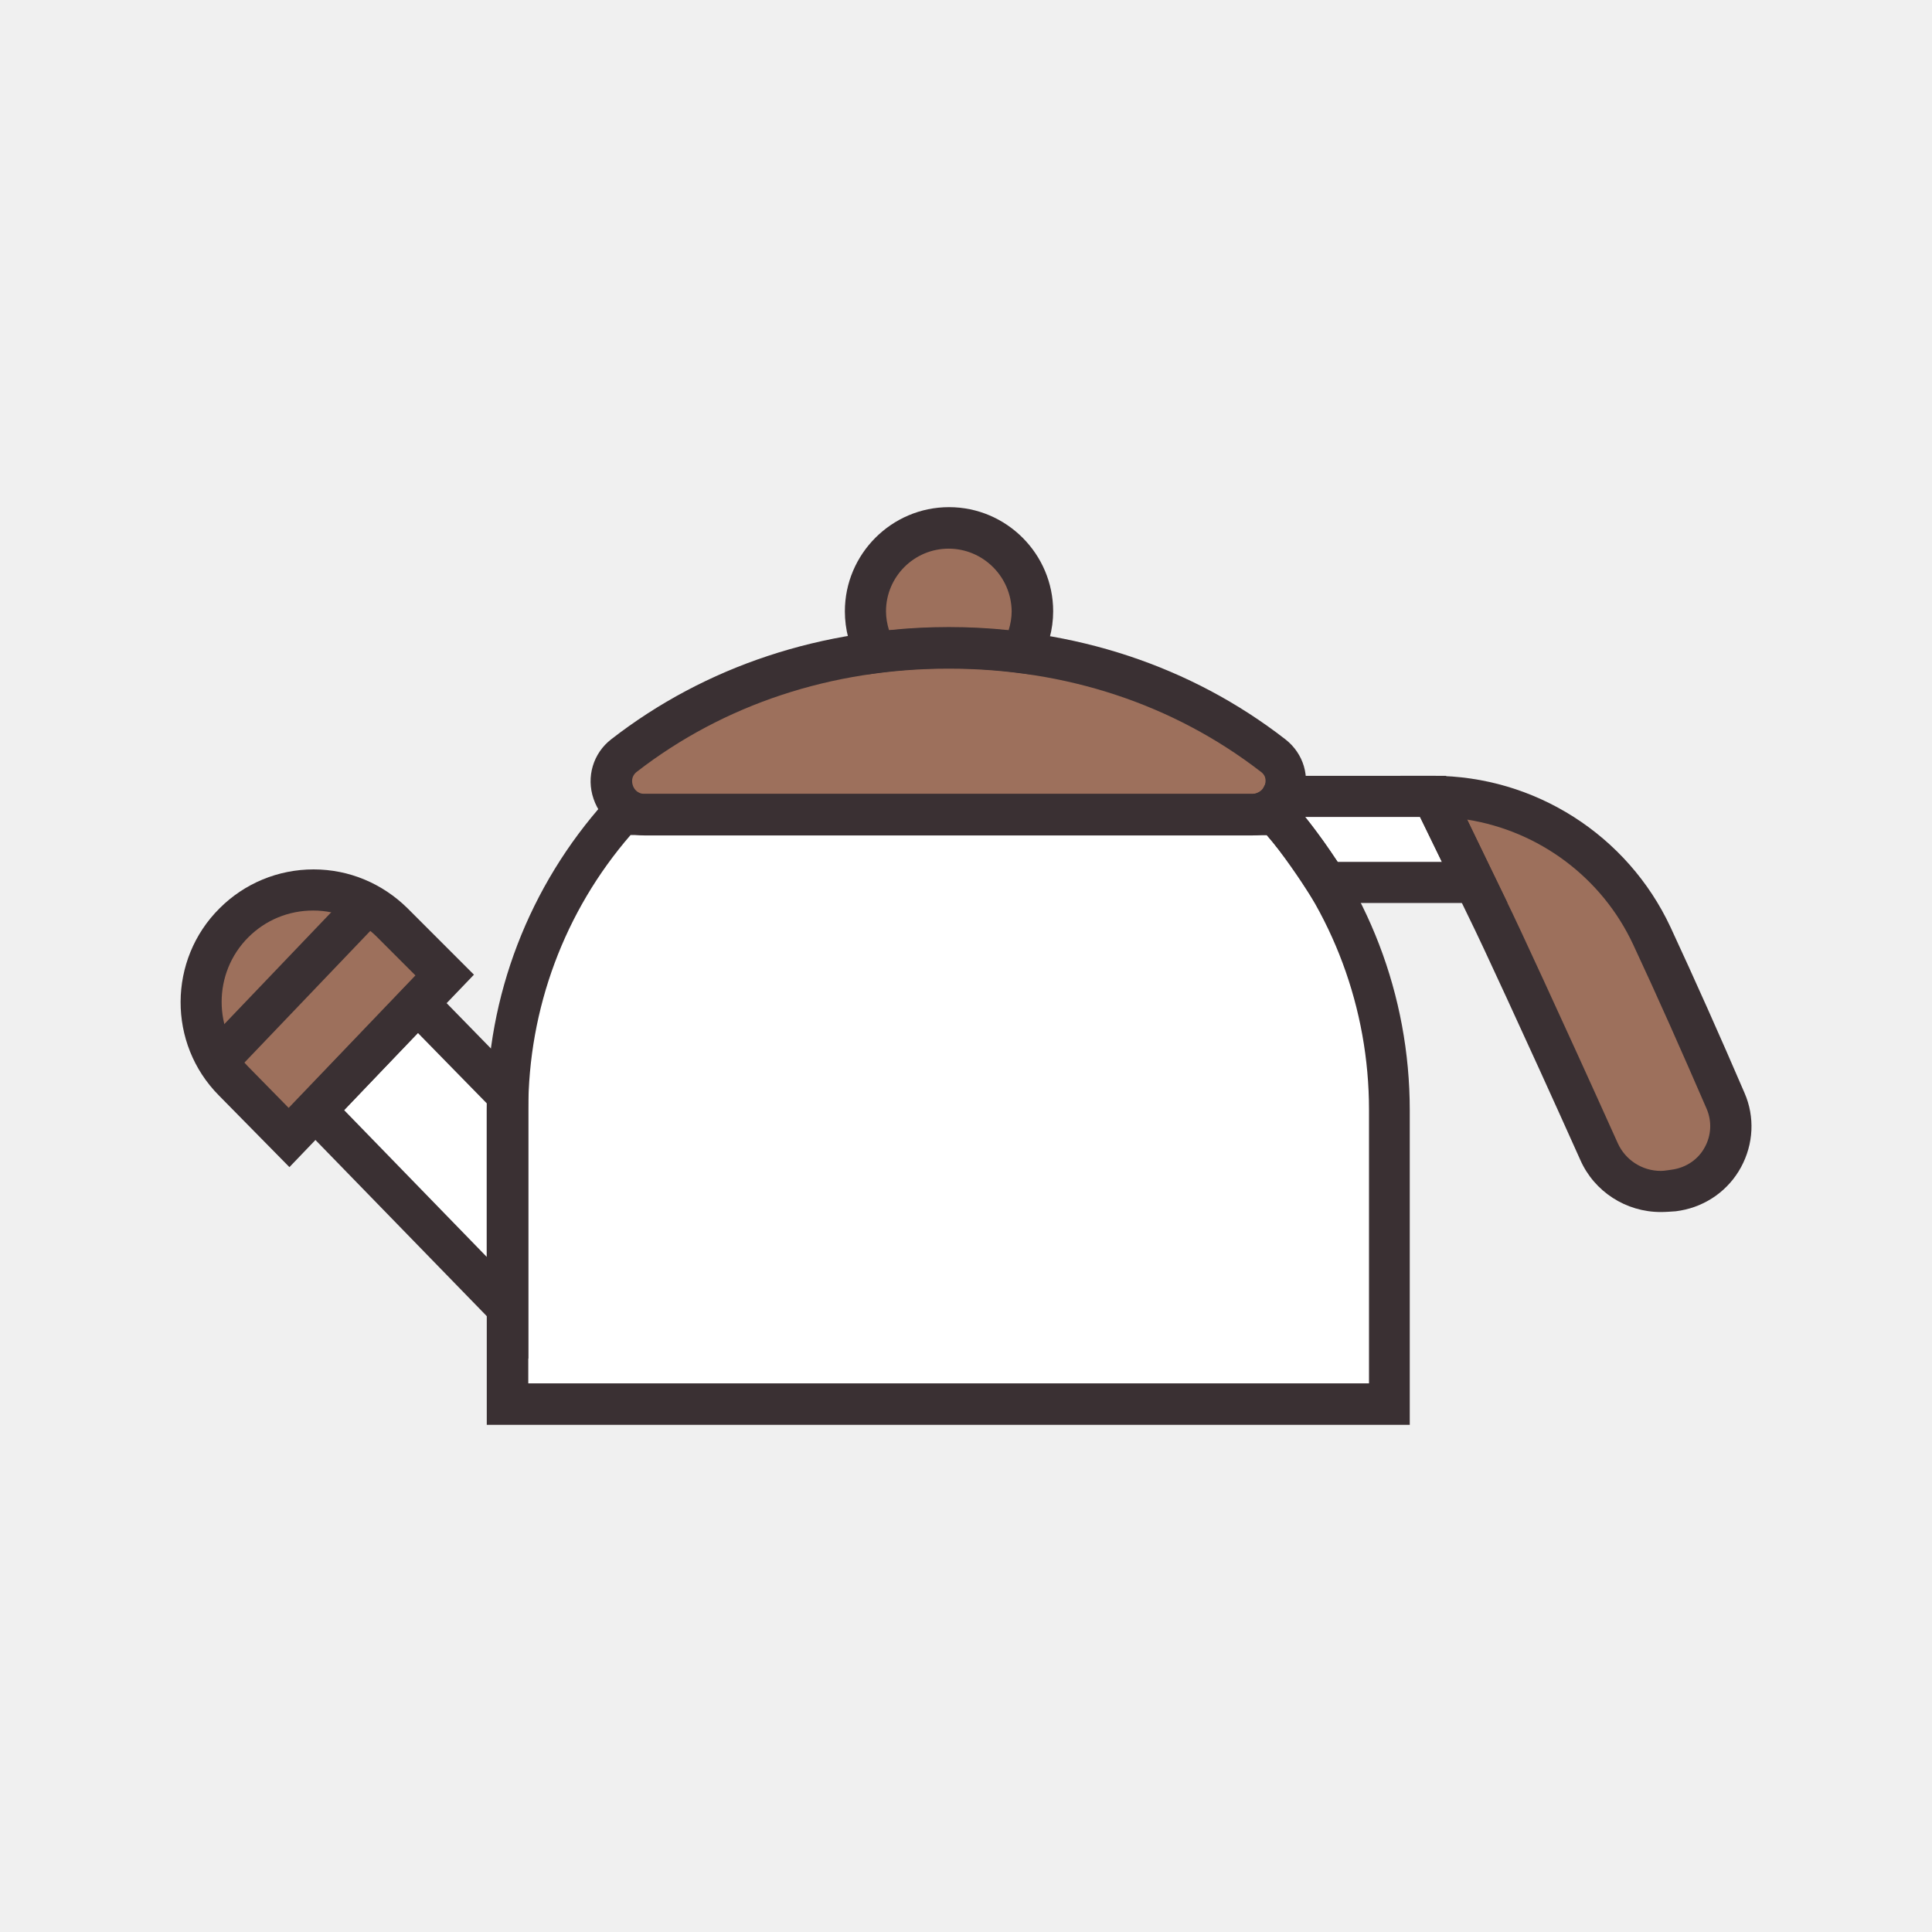
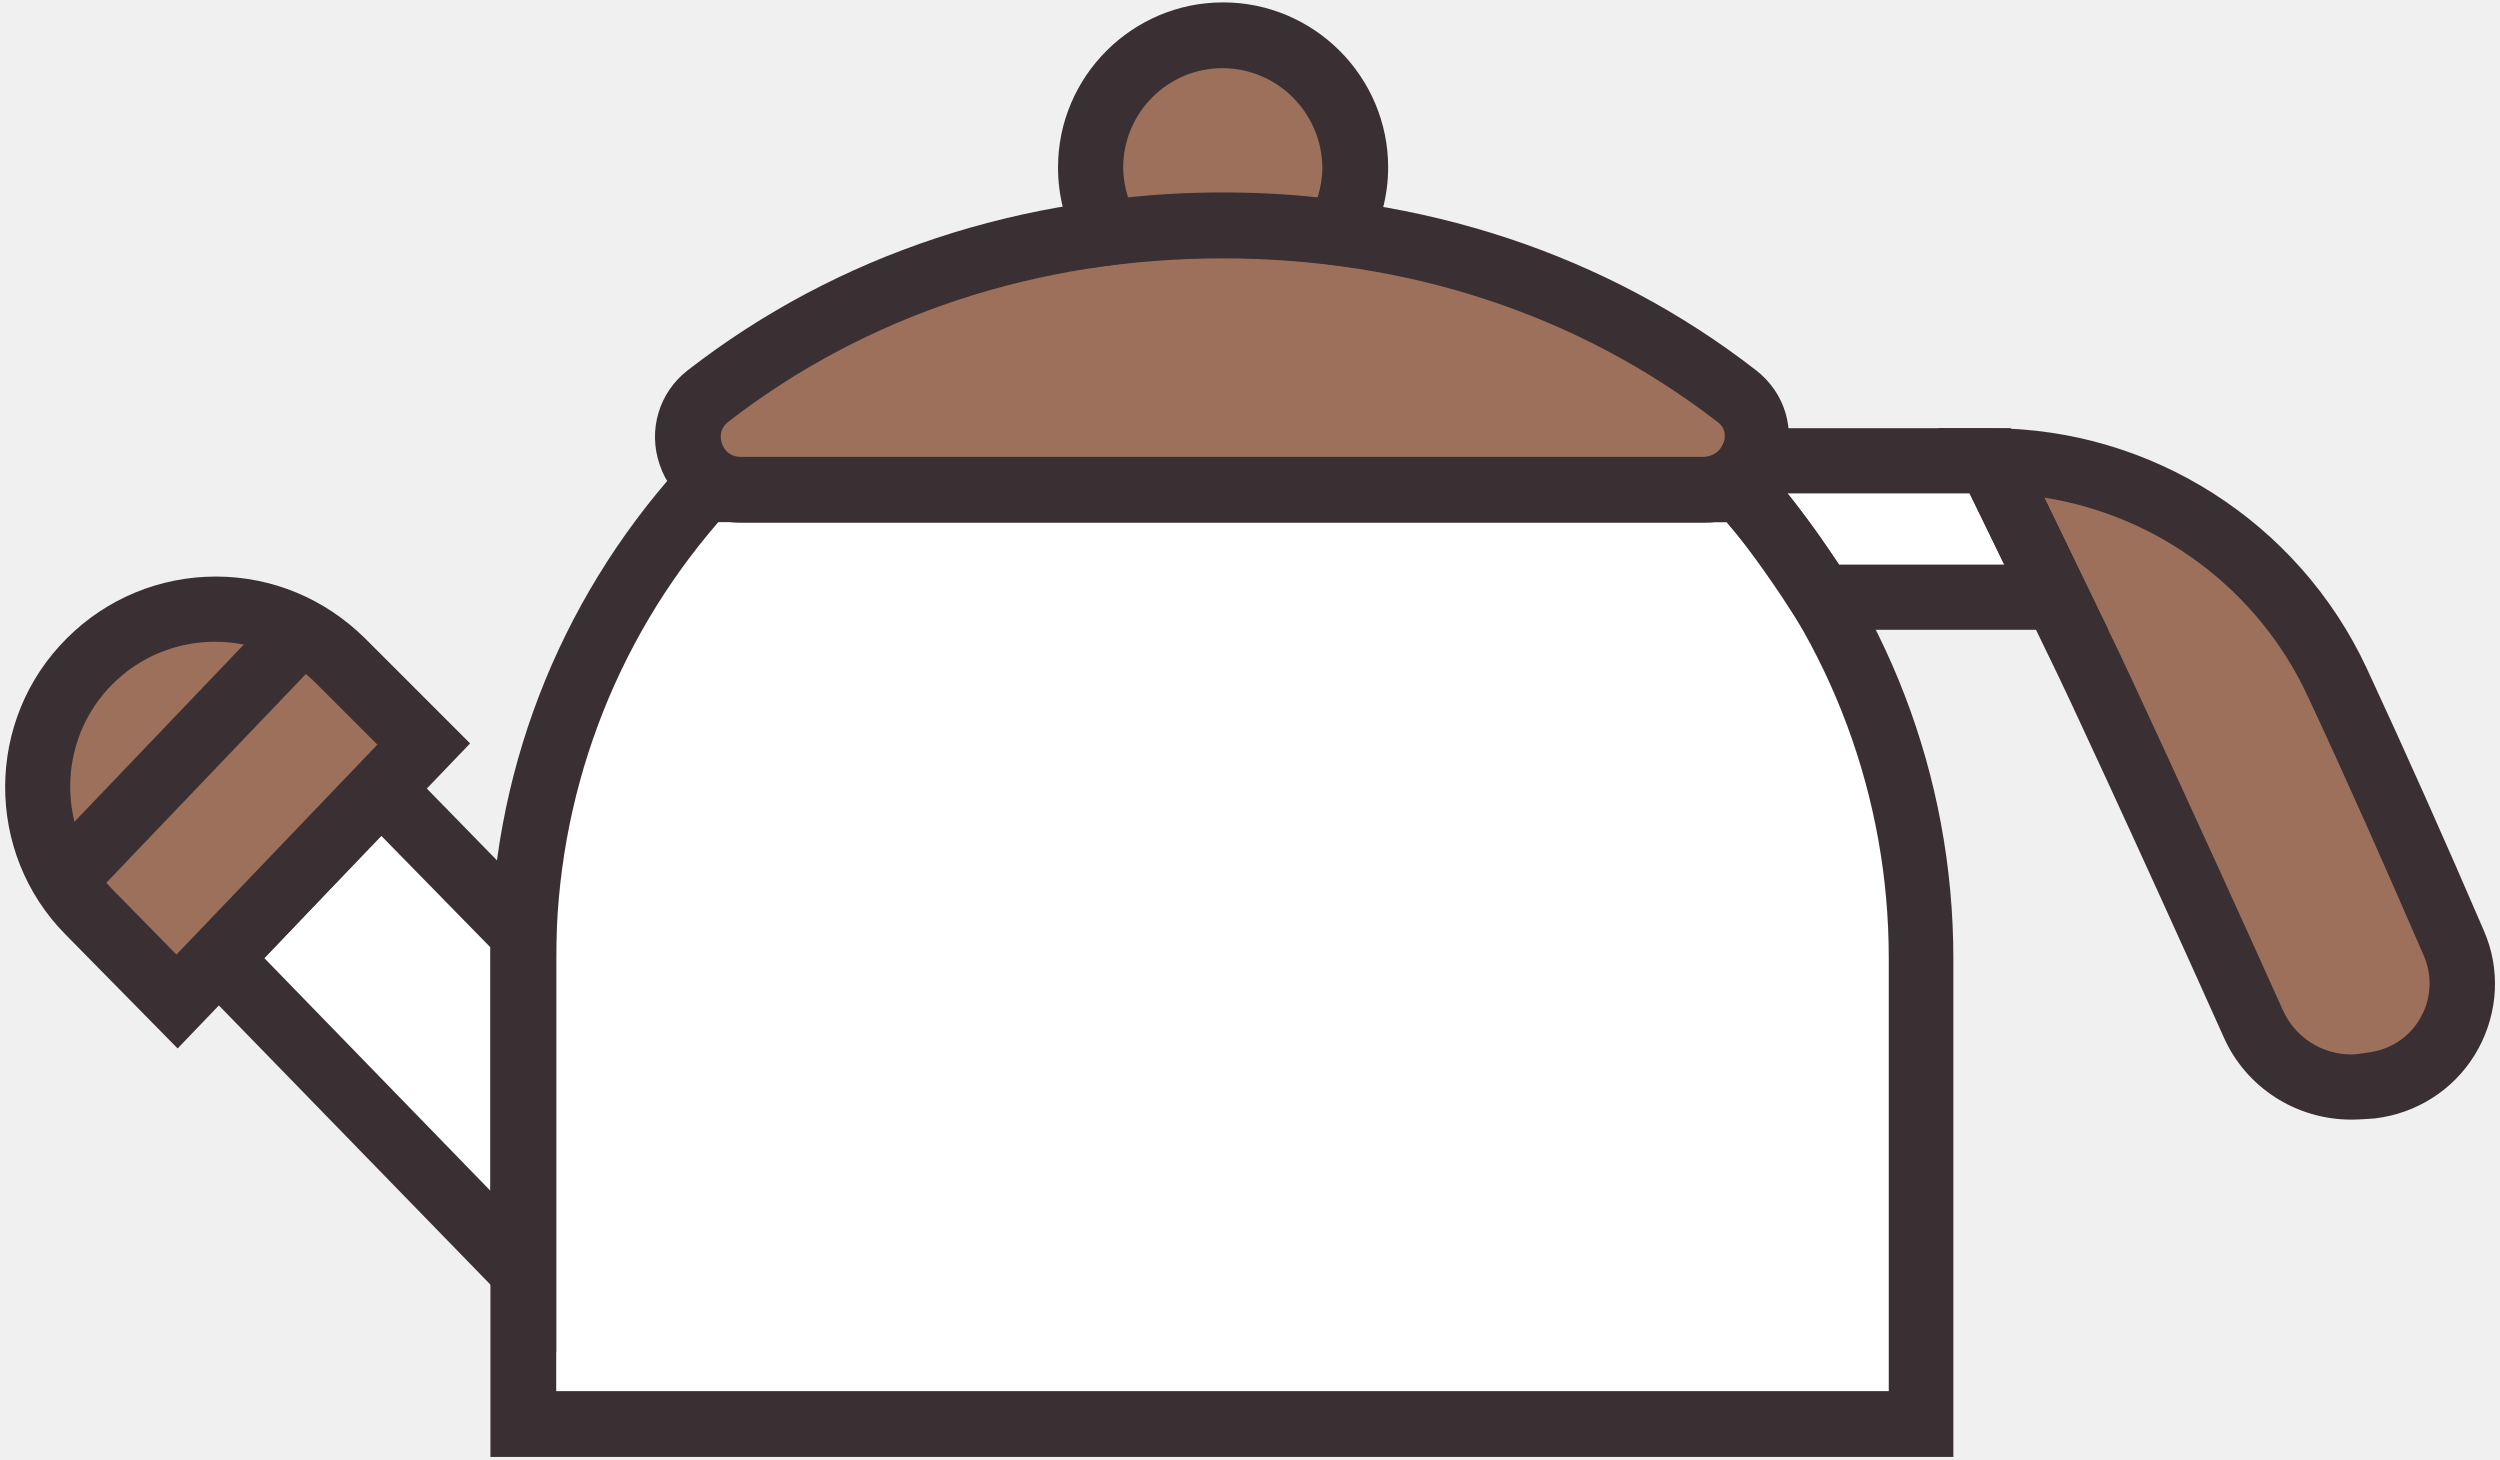
- <svg xmlns="http://www.w3.org/2000/svg" version="1.1" id="Layer_1" x="0px" y="0px" width="512px" height="512px" viewBox="0 0 512 512" enable-background="new 0 0 512 512" xml:space="preserve">
-   <g>
-     <g>
-       <g>
-         <path fill="#FFFFFF" d="M390.8,233.9h-39.3c0,0-8-12.5-13.4-18l-5.7,0c0,0,5.1-0.3,7.3-4.8h40L390.8,233.9z" />
-       </g>
-     </g>
-     <g>
-       <polygon fill="#FFFFFF" points="134.5,290.2 134.5,346.6 83.6,294.2 110.7,265.8   " />
-     </g>
-     <g>
-       <path fill="#FFFFFF" d="M164.6,215.9c-18.7,20.7-30.1,48.2-30.1,78.3v77.9h233.8v-77.9c0-30.1-11.4-57.6-30.1-78.3H164.6z" />
-     </g>
-     <g>
-       <path fill="#9D705C" d="M117.9,258.4l-41.2,43.1l-14.8-15c-11.5-11.6-11.4-30.3,0.1-41.9l0,0c11.6-11.6,30.4-11.6,42,0    L117.9,258.4z" />
-     </g>
-     <g>
-       <path fill="#9D705C" d="M251.4,171.7L251.4,171.7c-32.5,0-62.4,10.2-86,28.5c-6.6,5.1-2.9,15.7,5.4,15.7h161.1    c8.3,0,12-10.6,5.4-15.7C313.7,181.9,283.9,171.7,251.4,171.7z" />
-     </g>
-     <g>
-       <path fill="#9D705C" d="M273.5,162c0,4-1.1,7.7-2.9,10.9c-6.3-0.8-12.7-1.2-19.2-1.2c-6.5,0-12.9,0.4-19.2,1.2    c-1.8-3.2-2.9-6.9-2.9-10.9c0-12.2,9.9-22.1,22.1-22.1C263.6,139.9,273.5,149.8,273.5,162z" />
-     </g>
-     <g>
-       <path fill="#9D705C" d="M395.9,244.4L379.8,211l0,0c24.8,0,47.4,14.4,57.9,36.9c5.6,12,12.2,26.7,19.6,43.7    c4.4,10.2-1.9,21.7-12.8,23.6l-1.3,0.2c-8.1,1.4-16-2.9-19.3-10.4C408.3,270.8,395.9,244.4,395.9,244.4z" />
-     </g>
-     <g>
-       <path fill="#3A3033" d="M140,360.1l-64-65.8l34.7-36.3l29.3,30V360.1z M91.2,294.2l37.8,38.9v-40.7l-18.3-18.7L91.2,294.2z" />
-     </g>
-     <g>
-       <path fill="#3A3033" d="M76.7,309.3l-18.7-19c-13.6-13.7-13.5-36,0.2-49.6c6.6-6.6,15.5-10.3,24.9-10.3s18.2,3.7,24.9,10.3    l17.6,17.6L76.7,309.3z M83,241.3c-6.5,0-12.6,2.5-17.2,7.1c-9.4,9.4-9.4,24.7-0.1,34.2l10.8,11l33.6-35.1l-10-10    C95.6,243.9,89.5,241.3,83,241.3z" />
-     </g>
-     <g>
-       <rect x="72.1" y="231.6" transform="matrix(0.7229 0.691 -0.691 0.7229 201.3798 18.5632)" fill="#3A3033" width="10.9" height="57.5" />
-     </g>
-     <g>
-       <path fill="#3A3033" d="M373.7,377.6H129v-83.4c0-30.3,11.2-59.4,31.5-82l1.6-1.8h178.4l1.6,1.8c20.3,22.5,31.5,51.6,31.5,82    V377.6z M140,366.6h222.8v-72.5c0-26.8-9.6-52.6-27.1-72.8H167.1c-17.5,20.2-27.1,46-27.1,72.8V366.6z" />
-     </g>
-     <g>
-       <path fill="#3A3033" d="M331.9,221.4H170.8c-6.2,0-11.5-3.8-13.5-9.7c-2-5.8-0.1-12.1,4.7-15.8c25-19.4,55.9-29.6,89.3-29.6    c33.4,0,64.3,10.2,89.3,29.6c4.9,3.8,6.7,10,4.7,15.8C343.4,217.6,338.1,221.4,331.9,221.4z M251.4,177.2    c-31,0-59.6,9.5-82.6,27.3c-1.7,1.3-1.3,3-1.1,3.6c0.2,0.7,1,2.3,3.2,2.3h161.1c2.2,0,2.9-1.6,3.2-2.3c0.2-0.7,0.6-2.4-1.1-3.6    C310.9,186.6,282.4,177.2,251.4,177.2z" />
-     </g>
-     <g>
-       <path fill="#3A3033" d="M273.5,178.8l-3.6-0.5c-11.9-1.6-25.1-1.6-37,0l-3.6,0.5l-1.8-3.2c-2.4-4.1-3.6-8.9-3.6-13.6    c0-15.2,12.4-27.6,27.6-27.6c15.2,0,27.6,12.4,27.6,27.6c0,4.8-1.3,9.5-3.6,13.6L273.5,178.8z M251.4,145.4    c-9.2,0-16.6,7.5-16.6,16.6c0,1.7,0.3,3.4,0.8,5c10.3-1.1,21.4-1.1,31.7,0c0.5-1.6,0.8-3.3,0.8-5    C268,152.8,260.5,145.4,251.4,145.4z" />
-     </g>
-     <g>
-       <path fill="#3A3033" d="M440.1,321.2c-9.2,0-17.6-5.4-21.3-13.8c-15.2-33.9-27.6-60.4-27.8-60.7l-19.9-41.1h8.7    c26.9,0,51.5,15.7,62.9,40.1c6.5,14,13.1,28.8,19.6,43.9c2.8,6.4,2.4,13.6-0.9,19.7c-3.3,6.1-9.2,10.3-16,11.5l-1.3,0.2    C442.7,321.1,441.4,321.2,440.1,321.2z M388.8,217.2l12,24.8c0.2,0.3,12.6,26.9,27.9,60.9c2,4.5,6.5,7.4,11.4,7.4    c0.7,0,1.4-0.1,2.1-0.2l1.3-0.2c3.5-0.6,6.6-2.7,8.3-5.9c1.7-3.1,1.9-6.8,0.5-10.1c-6.5-15-13-29.7-19.5-43.6    C424.5,232.5,407.8,220.2,388.8,217.2z" />
-     </g>
-     <g>
-       <g>
-         <path fill="#3A3033" d="M399.5,239.3h-51l-1.6-2.5c-1.9-3-7.1-10.8-11.2-15.5l-3.3,0l-0.3-10.9c0,0,2-0.2,2.8-1.8l1.5-3h46.8     L399.5,239.3z M354.5,228.4h27.6l-5.8-11.9h-30.4C349.2,220.6,352.5,225.5,354.5,228.4z" />
-       </g>
+ <svg xmlns="http://www.w3.org/2000/svg" width="418px" height="244px" viewBox="0 0 418 244" version="1.1">
+   <defs />
+   <g id="Page-1" stroke="none" stroke-width="1" fill="none" fill-rule="evenodd">
+     <g id="kettle" fill-rule="nonzero">
+       <path d="M343.8,99.9 L304.5,99.9 C304.5,99.9 296.5,87.4 291.1,81.9 L285.4,81.9 C285.4,81.9 290.5,81.6 292.7,77.1 L332.7,77.1 L343.8,99.9 Z" id="Shape" fill="#FFFFFF" />
+       <polygon id="Shape" fill="#FFFFFF" points="87.5 156.2 87.5 212.6 36.6 160.2 63.7 131.8" />
+       <path d="M117.6,81.9 C98.9,102.6 87.5,130.1 87.5,160.2 L87.5,238.1 L321.3,238.1 L321.3,160.2 C321.3,130.1 309.9,102.6 291.2,81.9 L117.6,81.9 Z" id="Shape" fill="#FFFFFF" />
+       <path d="M70.9,124.4 L29.7,167.5 L14.9,152.5 C3.4,140.9 3.5,122.2 15,110.6 C26.6,99 45.4,99 57,110.6 L70.9,124.4 Z" id="Shape" fill="#9D705C" />
+       <path d="M204.4,37.7 C171.9,37.7 142,47.9 118.4,66.2 C111.8,71.3 115.5,81.9 123.8,81.9 L284.9,81.9 C293.2,81.9 296.9,71.3 290.3,66.2 C266.7,47.9 236.9,37.7 204.4,37.7 Z" id="Shape" fill="#9D705C" />
+       <path d="M226.5,28 C226.5,32 225.4,35.7 223.6,38.9 C217.3,38.1 210.9,37.7 204.4,37.7 C197.9,37.7 191.5,38.1 185.2,38.9 C183.4,35.7 182.3,32 182.3,28 C182.3,15.8 192.2,5.9 204.4,5.9 C216.6,5.9 226.5,15.8 226.5,28 Z" id="Shape" fill="#9D705C" />
+       <path d="M348.9,110.4 L332.8,77 C357.6,77 380.2,91.4 390.7,113.9 C396.3,125.9 402.9,140.6 410.3,157.6 C414.7,167.8 408.4,179.3 397.5,181.2 L396.2,181.4 C388.1,182.8 380.2,178.5 376.9,171 C361.3,136.8 348.9,110.4 348.9,110.4 Z" id="Shape" fill="#9D705C" />
+       <path d="M93,226.1 L29,160.3 L63.7,124 L93,154 L93,226.1 Z M44.2,160.2 L82,199.1 L82,158.4 L63.7,139.7 L44.2,160.2 Z" id="Shape" fill="#3A3033" />
+       <path d="M29.7,175.3 L11,156.3 C-2.6,142.6 -2.5,120.3 11.2,106.7 C17.8,100.1 26.7,96.4 36.1,96.4 C45.5,96.4 54.3,100.1 61,106.7 L78.6,124.3 L29.7,175.3 Z M36,107.3 C29.5,107.3 23.4,109.8 18.8,114.4 C9.4,123.8 9.4,139.1 18.7,148.6 L29.5,159.6 L63.1,124.5 L53.1,114.5 C48.6,109.9 42.5,107.3 36,107.3 Z" id="Shape" fill="#3A3033" />
+       <rect id="Rectangle-path" fill="#3A3033" transform="translate(30.53884, 126.3573) rotate(43.70753) translate(-30.53884, -126.3573) " x="25.089" y="97.606" width="10.9" height="57.502" />
+       <path d="M326.7,243.6 L82,243.6 L82,160.2 C82,129.9 93.2,100.8 113.5,78.2 L115.1,76.4 L293.5,76.4 L295.1,78.2 C315.4,100.7 326.6,129.8 326.6,160.2 L326.6,243.6 L326.7,243.6 Z M93,232.6 L315.8,232.6 L315.8,160.1 C315.8,133.3 306.2,107.5 288.7,87.3 L120.1,87.3 C102.6,107.5 93,133.3 93,160.1 L93,232.6 Z" id="Shape" fill="#3A3033" />
+       <path d="M284.9,87.4 L123.8,87.4 C117.6,87.4 112.3,83.6 110.3,77.7 C108.3,71.9 110.2,65.6 115,61.9 C140,42.5 170.9,32.3 204.3,32.3 C237.7,32.3 268.6,42.5 293.6,61.9 C298.5,65.7 300.3,71.9 298.3,77.7 C296.4,83.6 291.1,87.4 284.9,87.4 Z M204.4,43.2 C173.4,43.2 144.8,52.7 121.8,70.5 C120.1,71.8 120.5,73.5 120.7,74.1 C120.9,74.8 121.7,76.4 123.9,76.4 L285,76.4 C287.2,76.4 287.9,74.8 288.2,74.1 C288.4,73.4 288.8,71.7 287.1,70.5 C263.9,52.6 235.4,43.2 204.4,43.2 Z" id="Shape" fill="#3A3033" />
+       <path d="M226.5,44.8 L222.9,44.3 C211,42.7 197.8,42.7 185.9,44.3 L182.3,44.8 L180.5,41.6 C178.1,37.5 176.9,32.7 176.9,28 C176.9,12.8 189.3,0.4 204.5,0.4 C219.7,0.4 232.1,12.8 232.1,28 C232.1,32.8 230.8,37.5 228.5,41.6 L226.5,44.8 Z M204.4,11.4 C195.2,11.4 187.8,18.9 187.8,28 C187.8,29.7 188.1,31.4 188.6,33 C198.9,31.9 210,31.9 220.3,33 C220.8,31.4 221.1,29.7 221.1,28 C221,18.8 213.5,11.4 204.4,11.4 Z" id="Shape" fill="#3A3033" />
+       <path d="M393.1,187.2 C383.9,187.2 375.5,181.8 371.8,173.4 C356.6,139.5 344.2,113 344,112.7 L324.1,71.6 L332.8,71.6 C359.7,71.6 384.3,87.3 395.7,111.7 C402.2,125.7 408.8,140.5 415.3,155.6 C418.1,162 417.7,169.2 414.4,175.3 C411.1,181.4 405.2,185.6 398.4,186.8 L397.1,187 C395.7,187.1 394.4,187.2 393.1,187.2 Z M341.8,83.2 L353.8,108 C354,108.3 366.4,134.9 381.7,168.9 C383.7,173.4 388.2,176.3 393.1,176.3 C393.8,176.3 394.5,176.2 395.2,176.1 L396.5,175.9 C400,175.3 403.1,173.2 404.8,170 C406.5,166.9 406.7,163.2 405.3,159.9 C398.8,144.9 392.3,130.2 385.8,116.3 C377.5,98.5 360.8,86.2 341.8,83.2 Z" id="Shape" fill="#3A3033" />
+       <path d="M352.5,105.3 L301.5,105.3 L299.9,102.8 C298,99.8 292.8,92 288.7,87.3 L285.4,87.3 L285.1,76.4 C285.1,76.4 287.1,76.2 287.9,74.6 L289.4,71.6 L336.2,71.6 L352.5,105.3 Z M307.5,94.4 L335.1,94.4 L329.3,82.5 L298.9,82.5 C302.2,86.6 305.5,91.5 307.5,94.4 Z" id="Shape" fill="#3A3033" />
    </g>
  </g>
</svg>
